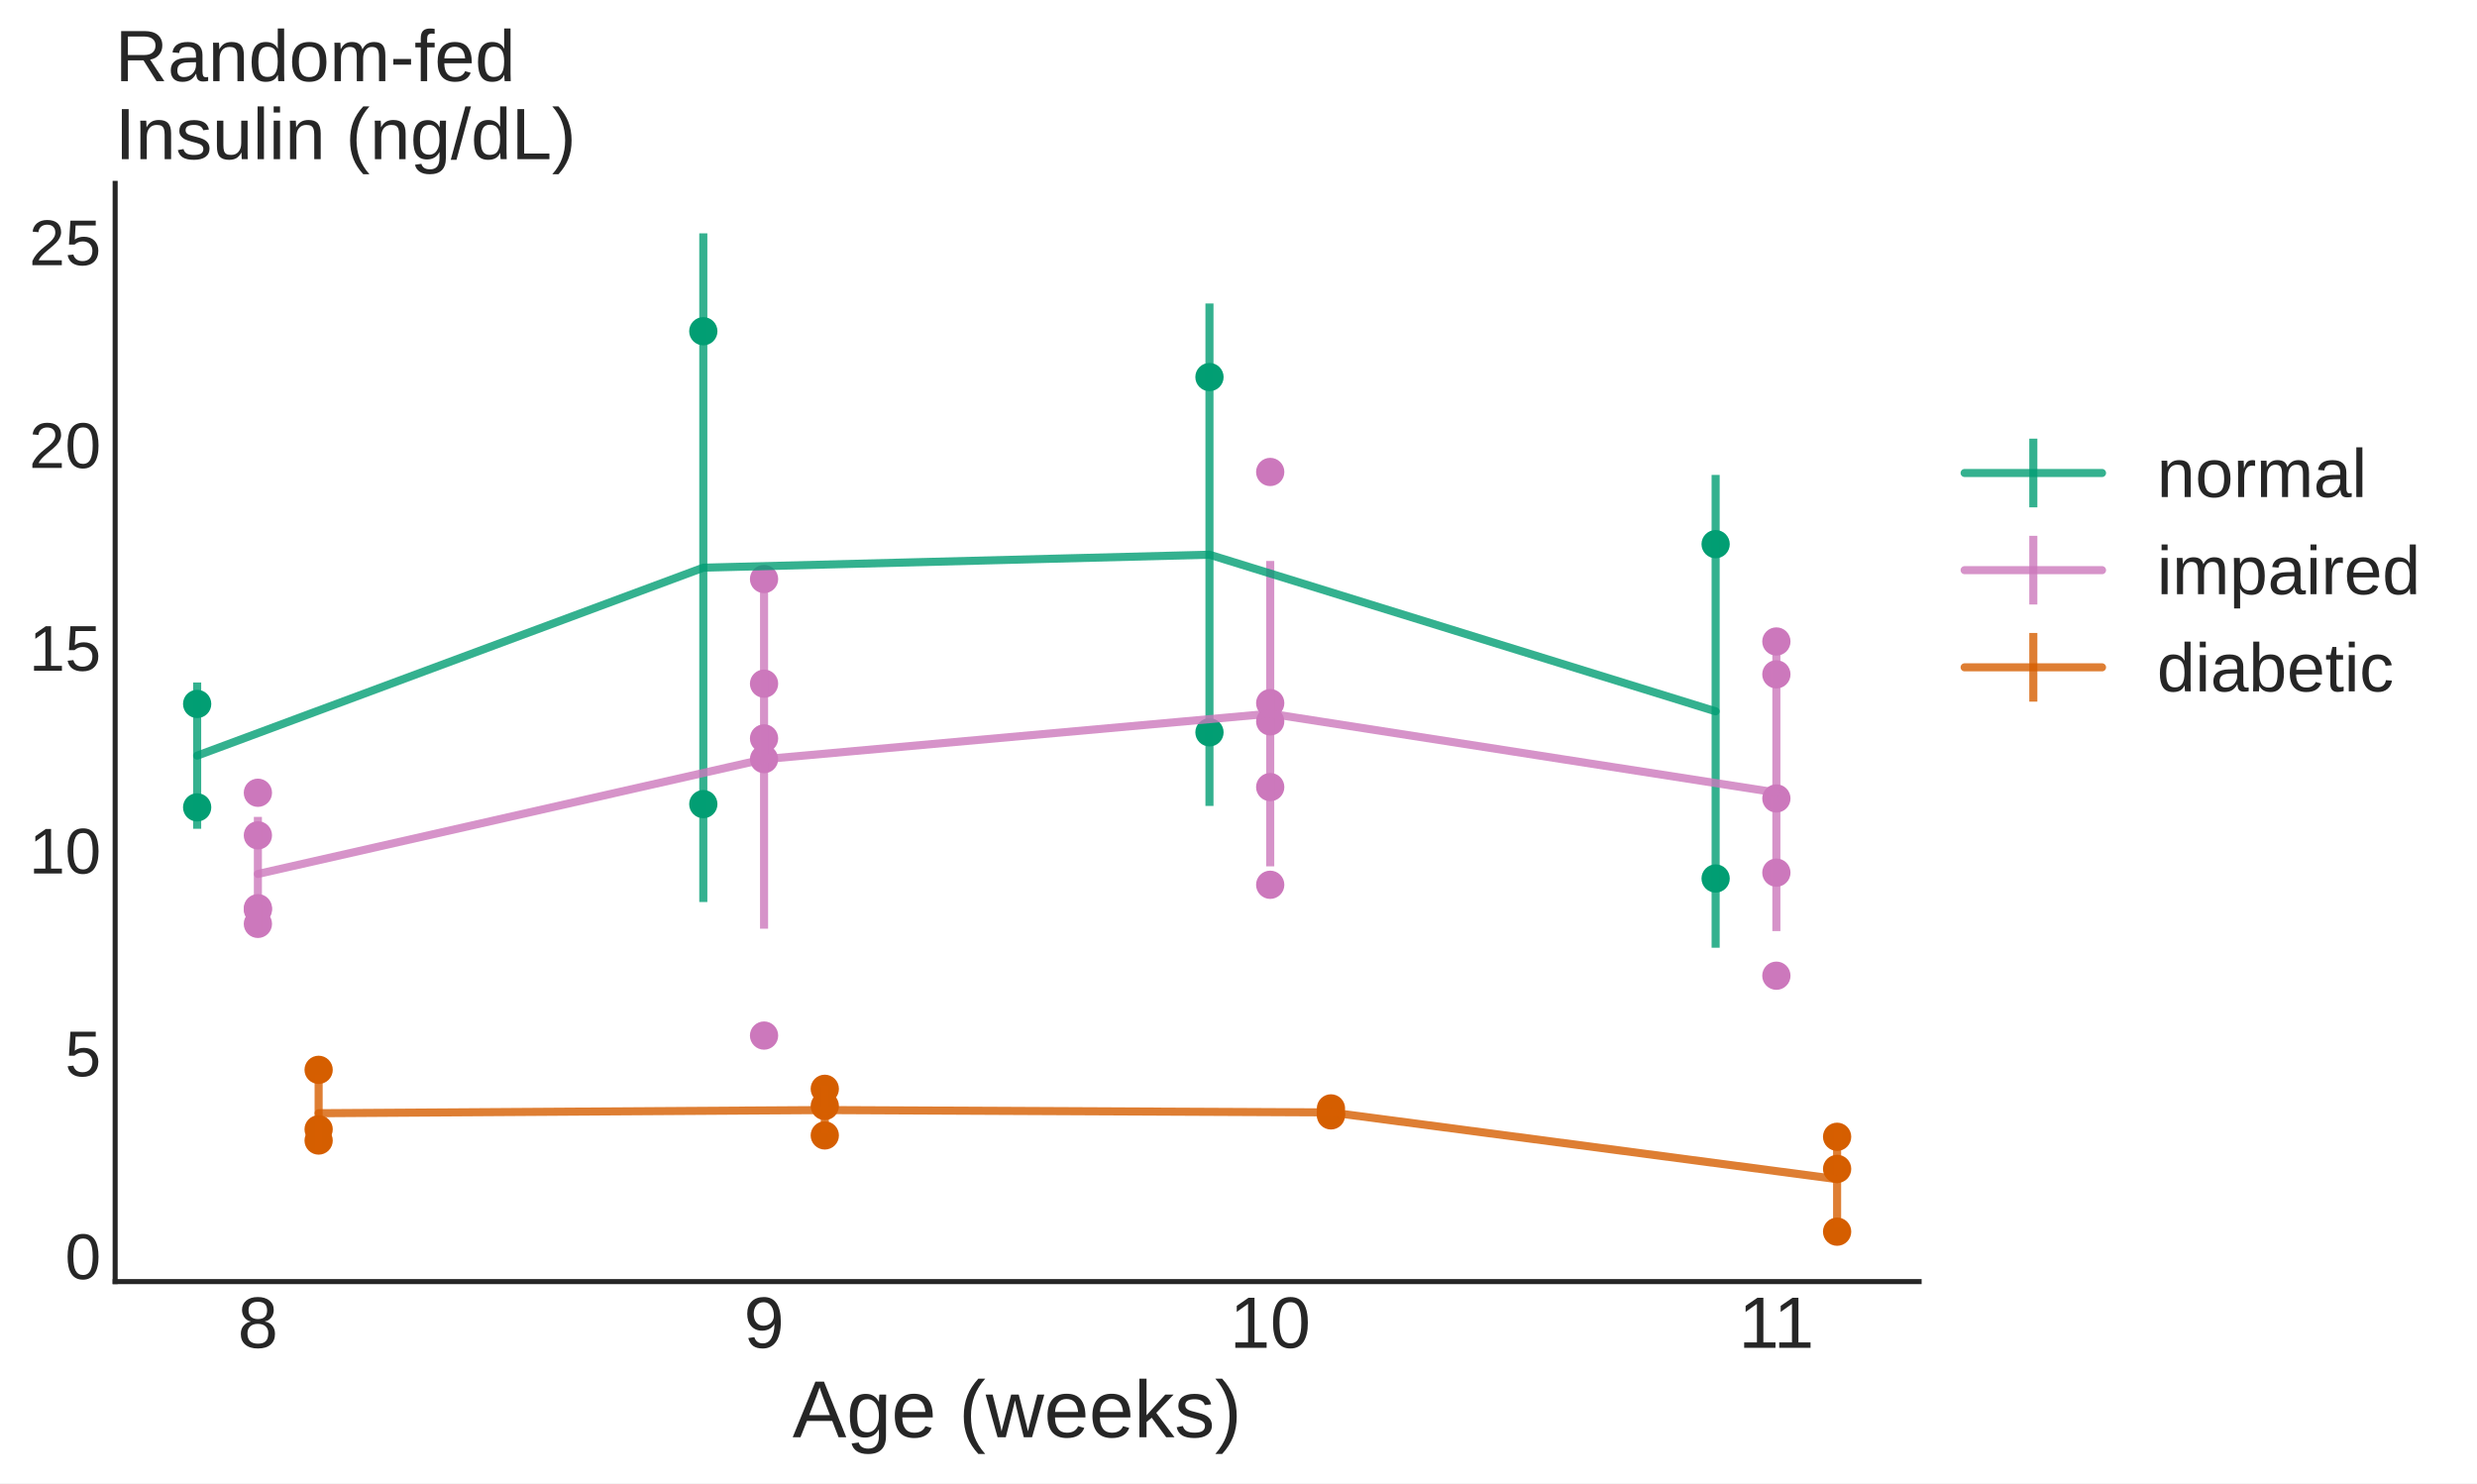
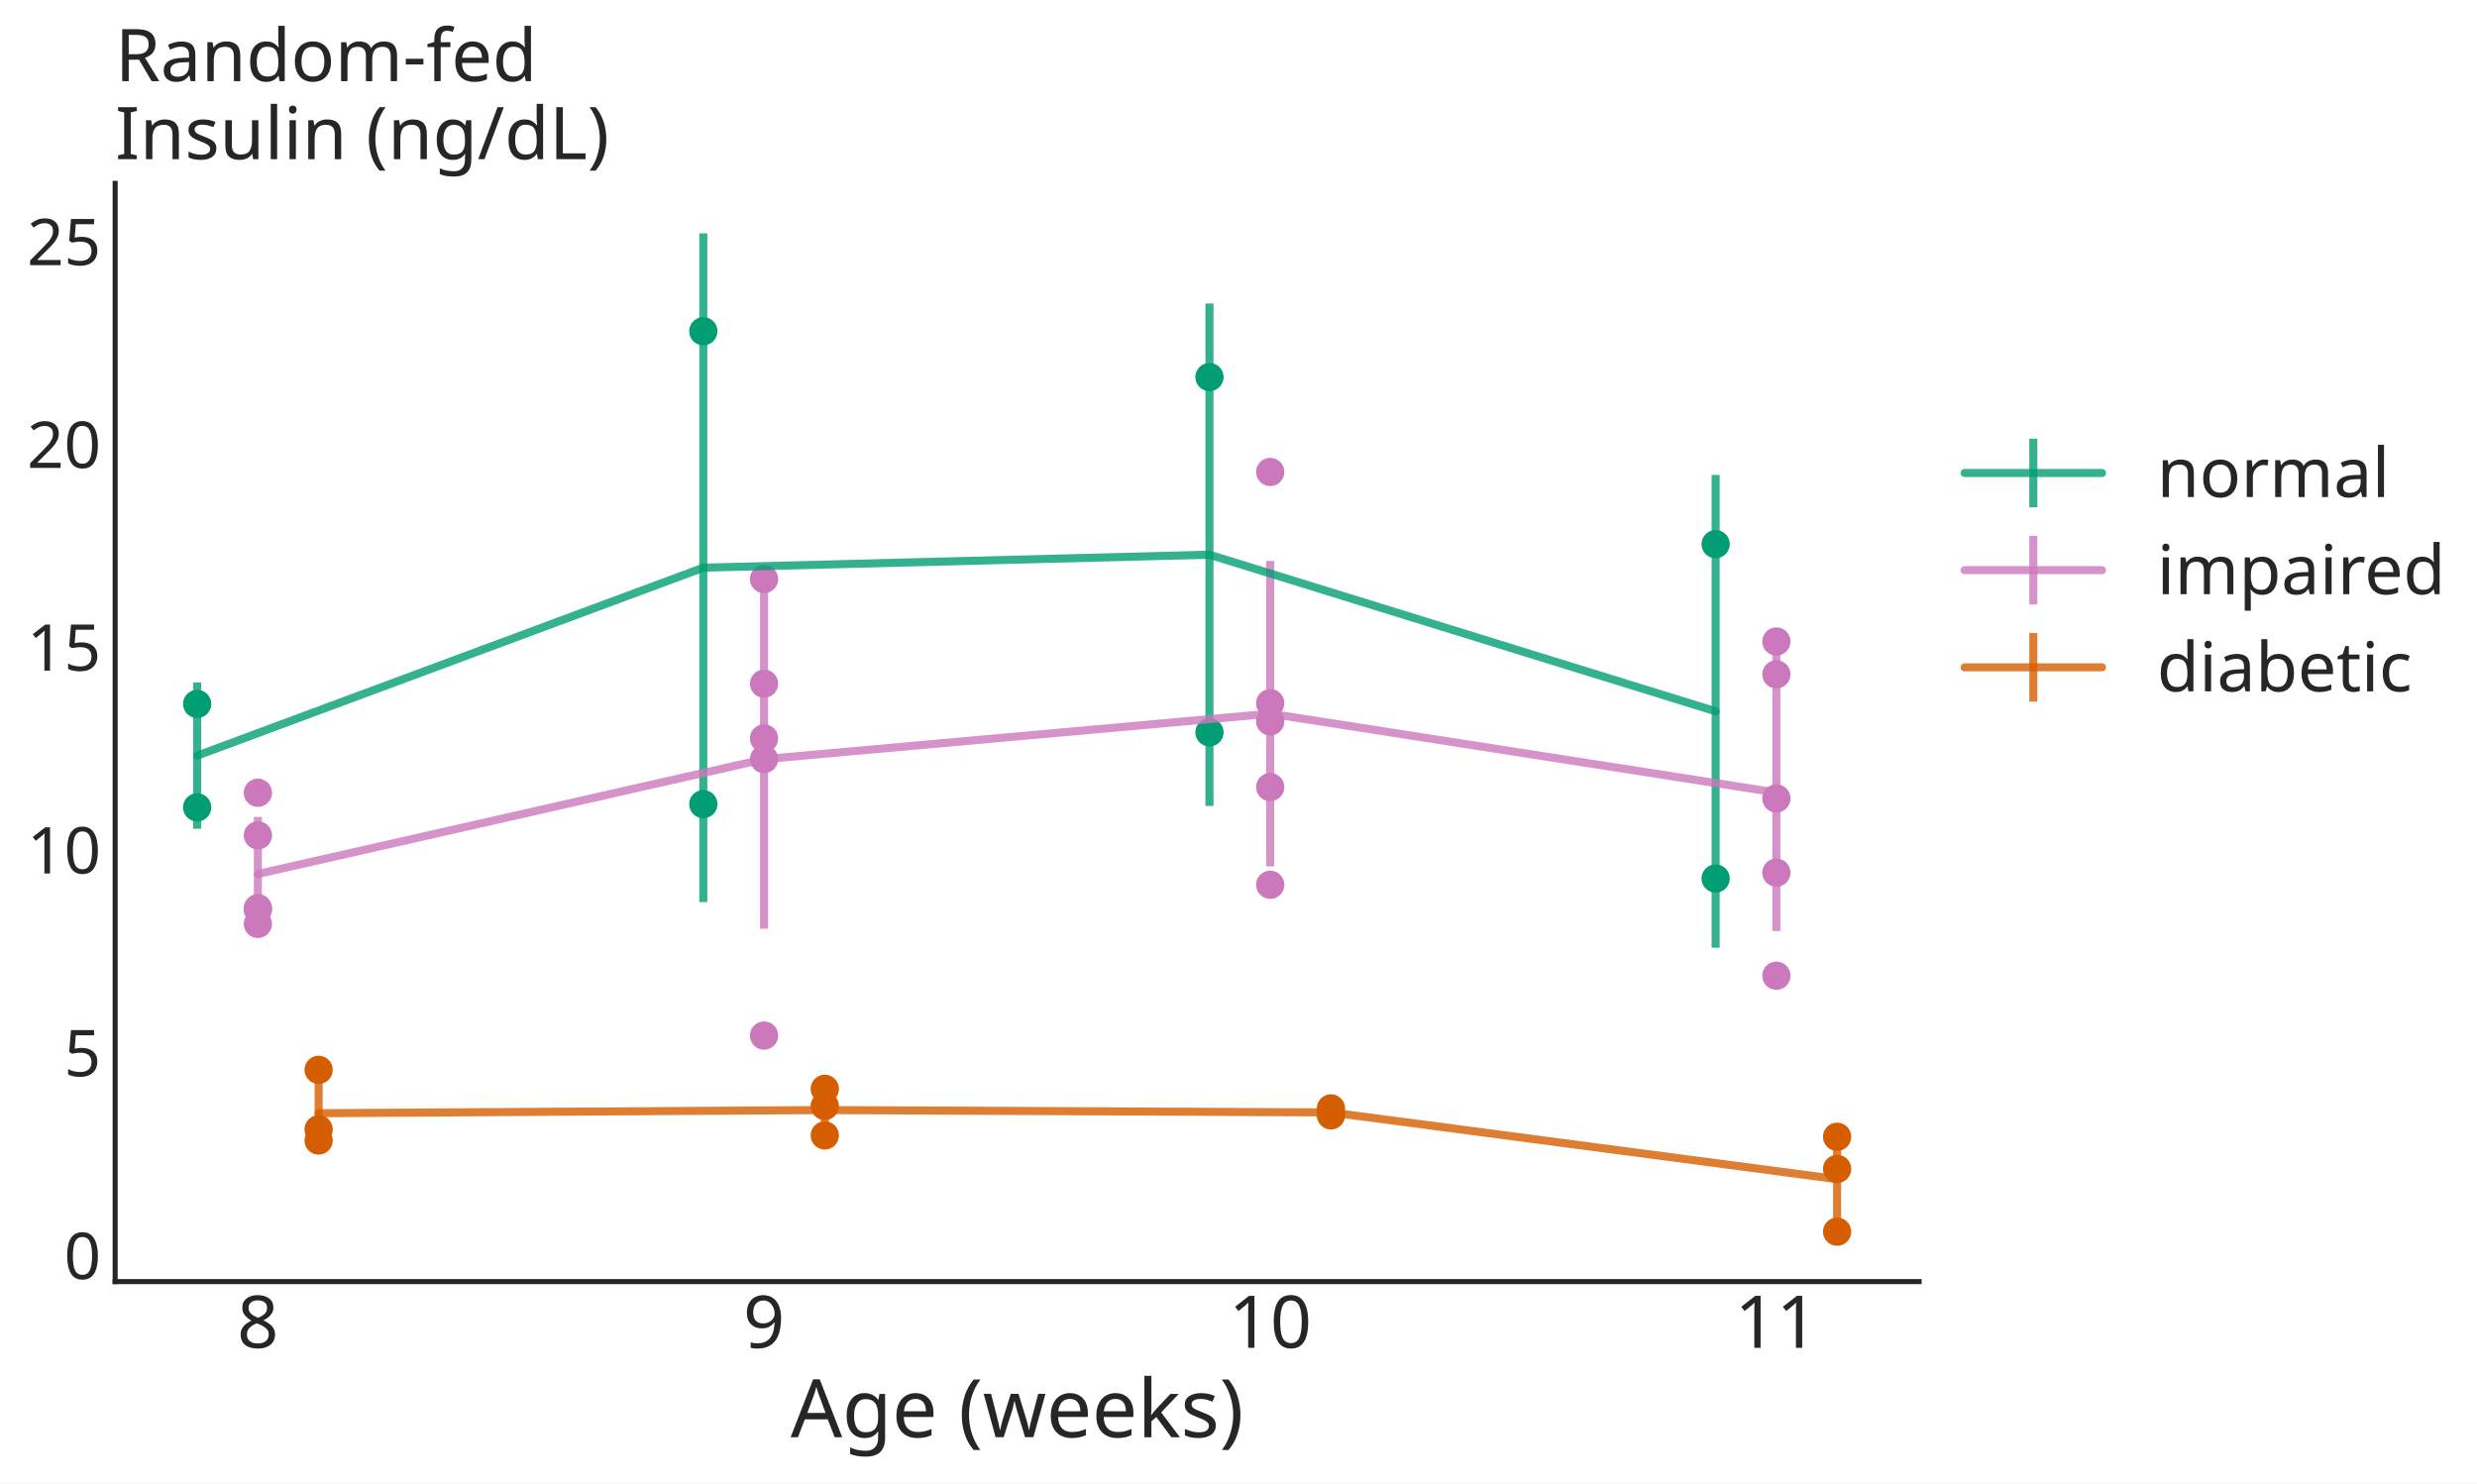
- <svg xmlns="http://www.w3.org/2000/svg" xmlns:xlink="http://www.w3.org/1999/xlink" height="367.116pt" version="1.1" viewBox="0 0 612.949 367.116" width="612.949pt">
+ <svg xmlns="http://www.w3.org/2000/svg" xmlns:xlink="http://www.w3.org/1999/xlink" width="612.949pt" height="367.116pt" viewBox="0 0 612.949 367.116" version="1.1">
  <defs>
-     <style type="text/css">*{stroke-linecap:butt;stroke-linejoin:round;}</style>
+     <style type="text/css">*{stroke-linejoin: round; stroke-linecap: butt}</style>
  </defs>
  <g id="figure_1">
    <g id="patch_1">
-       <path d="M 0 367.116  L 612.949 367.116  L 612.949 0  L 0 0  z " style="fill:#ffffff;" />
+       <path d="M 0 367.116  L 612.949 367.116  L 612.949 0  L 0 0  z " style="fill: #ffffff" />
    </g>
    <g id="axes_1">
      <g id="patch_2">
-         <path d="M 28.495 317.186  L 474.895 317.186  L 474.895 45.386  L 28.495 45.386  z " style="fill:#ffffff;" />
+         <path d="M 28.495 317.186  L 474.895 317.186  L 474.895 45.386  L 28.495 45.386  z " style="fill: #ffffff" />
      </g>
      <g id="matplotlib.axis_1">
        <g id="xtick_1">
          <g id="line2d_1" />
          <g id="text_1">
-             <text style="fill:#262626;font-family:Arial;font-size:18px;font-stretch:normal;font-style:normal;font-weight:normal;text-anchor:middle;" transform="rotate(-0, 63.81621, 333.5697)" x="63.816" y="333.57">8</text>
+             <text style="fill: #262626; font: 18px 'sans-serif'; text-anchor: middle" x="63.816" y="333.57" transform="rotate(-0, 63.81621, 333.5697)">8</text>
          </g>
        </g>
        <g id="xtick_2">
          <g id="line2d_2" />
          <g id="text_2">
-             <text style="fill:#262626;font-family:Arial;font-size:18px;font-stretch:normal;font-style:normal;font-weight:normal;text-anchor:middle;" transform="rotate(-0, 189.0687, 333.5697)" x="189.069" y="333.57">9</text>
+             <text style="fill: #262626; font: 18px 'sans-serif'; text-anchor: middle" x="189.069" y="333.57" transform="rotate(-0, 189.0687, 333.5697)">9</text>
          </g>
        </g>
        <g id="xtick_3">
          <g id="line2d_3" />
          <g id="text_3">
-             <text style="fill:#262626;font-family:Arial;font-size:18px;font-stretch:normal;font-style:normal;font-weight:normal;text-anchor:middle;" transform="rotate(-0, 314.3213, 333.5697)" x="314.321" y="333.57">10</text>
+             <text style="fill: #262626; font: 18px 'sans-serif'; text-anchor: middle" x="314.321" y="333.57" transform="rotate(-0, 314.3213, 333.5697)">10</text>
          </g>
        </g>
        <g id="xtick_4">
          <g id="line2d_4" />
          <g id="text_4">
-             <text style="fill:#262626;font-family:Arial;font-size:18px;font-stretch:normal;font-style:normal;font-weight:normal;text-anchor:middle;" transform="rotate(-0, 439.5738, 333.5697)" x="439.574" y="333.57">11</text>
+             <text style="fill: #262626; font: 18px 'sans-serif'; text-anchor: middle" x="439.574" y="333.57" transform="rotate(-0, 439.5738, 333.5697)">11</text>
          </g>
        </g>
        <g id="text_5">
-           <text style="fill:#262626;font-family:Arial;font-size:20px;font-stretch:normal;font-style:normal;font-weight:normal;text-anchor:middle;" transform="rotate(-0, 251.695, 355.7066)" x="251.695" y="355.707">Age (weeks)</text>
+           <text style="fill: #262626; font: 20px 'sans-serif'; text-anchor: middle" x="251.695" y="355.707" transform="rotate(-0, 251.695, 355.7066)">Age (weeks)</text>
        </g>
      </g>
      <g id="matplotlib.axis_2">
        <g id="ytick_1">
          <g id="line2d_5" />
          <g id="text_6">
-             <text style="fill:#262626;font-family:Arial;font-size:16px;font-stretch:normal;font-style:normal;font-weight:normal;text-anchor:end;" transform="rotate(-0, 24.995, 316.5547)" x="24.995" y="316.555">0</text>
+             <text style="fill: #262626; font: 16px 'sans-serif'; text-anchor: end" x="24.995" y="316.555" transform="rotate(-0, 24.995, 316.5547)">0</text>
          </g>
        </g>
        <g id="ytick_2">
          <g id="line2d_6" />
          <g id="text_7">
-             <text style="fill:#262626;font-family:Arial;font-size:16px;font-stretch:normal;font-style:normal;font-weight:normal;text-anchor:end;" transform="rotate(-0, 24.995, 266.3684)" x="24.995" y="266.368">5</text>
+             <text style="fill: #262626; font: 16px 'sans-serif'; text-anchor: end" x="24.995" y="266.368" transform="rotate(-0, 24.995, 266.3684)">5</text>
          </g>
        </g>
        <g id="ytick_3">
          <g id="line2d_7" />
          <g id="text_8">
-             <text style="fill:#262626;font-family:Arial;font-size:16px;font-stretch:normal;font-style:normal;font-weight:normal;text-anchor:end;" transform="rotate(-0, 24.995, 216.182)" x="24.995" y="216.182">10</text>
+             <text style="fill: #262626; font: 16px 'sans-serif'; text-anchor: end" x="24.995" y="216.182" transform="rotate(-0, 24.995, 216.182)">10</text>
          </g>
        </g>
        <g id="ytick_4">
          <g id="line2d_8" />
          <g id="text_9">
-             <text style="fill:#262626;font-family:Arial;font-size:16px;font-stretch:normal;font-style:normal;font-weight:normal;text-anchor:end;" transform="rotate(-0, 24.995, 165.9957)" x="24.995" y="165.996">15</text>
+             <text style="fill: #262626; font: 16px 'sans-serif'; text-anchor: end" x="24.995" y="165.996" transform="rotate(-0, 24.995, 165.9957)">15</text>
          </g>
        </g>
        <g id="ytick_5">
          <g id="line2d_9" />
          <g id="text_10">
-             <text style="fill:#262626;font-family:Arial;font-size:16px;font-stretch:normal;font-style:normal;font-weight:normal;text-anchor:end;" transform="rotate(-0, 24.995, 115.8094)" x="24.995" y="115.809">20</text>
+             <text style="fill: #262626; font: 16px 'sans-serif'; text-anchor: end" x="24.995" y="115.809" transform="rotate(-0, 24.995, 115.8094)">20</text>
          </g>
        </g>
        <g id="ytick_6">
          <g id="line2d_10" />
          <g id="text_11">
-             <text style="fill:#262626;font-family:Arial;font-size:16px;font-stretch:normal;font-style:normal;font-weight:normal;text-anchor:end;" transform="rotate(-0, 24.995, 65.62314)" x="24.995" y="65.623">25</text>
+             <text style="fill: #262626; font: 16px 'sans-serif'; text-anchor: end" x="24.995" y="65.623" transform="rotate(-0, 24.995, 65.62314)">25</text>
          </g>
        </g>
      </g>
      <g id="PathCollection_1">
        <defs>
-           <path d="M 0 3  C 0.796 3 1.559 2.684 2.121 2.121  C 2.684 1.559 3 0.796 3 0  C 3 -0.796 2.684 -1.559 2.121 -2.121  C 1.559 -2.684 0.796 -3 0 -3  C -0.796 -3 -1.559 -2.684 -2.121 -2.121  C -2.684 -1.559 -3 -0.796 -3 0  C -3 0.796 -2.684 1.559 -2.121 2.121  C -1.559 2.684 -0.796 3 0 3  z " id="mf35a9e6648" style="stroke:#029e73;" />
+           <path id="mf3313b347c" d="M 0 3  C 0.796 3 1.559 2.684 2.121 2.121  C 2.684 1.559 3 0.796 3 0  C 3 -0.796 2.684 -1.559 2.121 -2.121  C 1.559 -2.684 0.796 -3 0 -3  C -0.796 -3 -1.559 -2.684 -2.121 -2.121  C -2.684 -1.559 -3 -0.796 -3 0  C -3 0.796 -2.684 1.559 -2.121 2.121  C -1.559 2.684 -0.796 3 0 3  z " style="stroke: #029e73" />
        </defs>
-         <g clip-path="url(#pe28f33cb7a)">
-           <use style="fill:#029e73;stroke:#029e73;" x="48.786" xlink:href="#mf35a9e6648" y="174.221" />
-           <use style="fill:#029e73;stroke:#029e73;" x="174.038" xlink:href="#mf35a9e6648" y="81.979" />
-           <use style="fill:#029e73;stroke:#029e73;" x="299.291" xlink:href="#mf35a9e6648" y="93.321" />
-           <use style="fill:#029e73;stroke:#029e73;" x="424.543" xlink:href="#mf35a9e6648" y="134.674" />
+         <g clip-path="url(#p72e5b96d5b)">
+           <use xlink:href="#mf3313b347c" x="48.786" y="174.221" style="fill: #029e73; stroke: #029e73" />
+           <use xlink:href="#mf3313b347c" x="174.038" y="81.979" style="fill: #029e73; stroke: #029e73" />
+           <use xlink:href="#mf3313b347c" x="299.291" y="93.321" style="fill: #029e73; stroke: #029e73" />
+           <use xlink:href="#mf3313b347c" x="424.543" y="134.674" style="fill: #029e73; stroke: #029e73" />
        </g>
      </g>
      <g id="PathCollection_2">
-         <g clip-path="url(#pe28f33cb7a)">
-           <use style="fill:#029e73;stroke:#029e73;" x="48.786" xlink:href="#mf35a9e6648" y="199.816" />
-           <use style="fill:#029e73;stroke:#029e73;" x="174.038" xlink:href="#mf35a9e6648" y="199.013" />
-           <use style="fill:#029e73;stroke:#029e73;" x="299.291" xlink:href="#mf35a9e6648" y="181.247" />
-           <use style="fill:#029e73;stroke:#029e73;" x="424.543" xlink:href="#mf35a9e6648" y="217.422" />
+         <g clip-path="url(#p72e5b96d5b)">
+           <use xlink:href="#mf3313b347c" x="48.786" y="199.816" style="fill: #029e73; stroke: #029e73" />
+           <use xlink:href="#mf3313b347c" x="174.038" y="199.013" style="fill: #029e73; stroke: #029e73" />
+           <use xlink:href="#mf3313b347c" x="299.291" y="181.247" style="fill: #029e73; stroke: #029e73" />
+           <use xlink:href="#mf3313b347c" x="424.543" y="217.422" style="fill: #029e73; stroke: #029e73" />
        </g>
      </g>
      <g id="PathCollection_3">
        <defs>
-           <path d="M 0 3  C 0.796 3 1.559 2.684 2.121 2.121  C 2.684 1.559 3 0.796 3 0  C 3 -0.796 2.684 -1.559 2.121 -2.121  C 1.559 -2.684 0.796 -3 0 -3  C -0.796 -3 -1.559 -2.684 -2.121 -2.121  C -2.684 -1.559 -3 -0.796 -3 0  C -3 0.796 -2.684 1.559 -2.121 2.121  C -1.559 2.684 -0.796 3 0 3  z " id="m7ea47e5dfe" style="stroke:#cc78bc;" />
+           <path id="mdd27878abc" d="M 0 3  C 0.796 3 1.559 2.684 2.121 2.121  C 2.684 1.559 3 0.796 3 0  C 3 -0.796 2.684 -1.559 2.121 -2.121  C 1.559 -2.684 0.796 -3 0 -3  C -0.796 -3 -1.559 -2.684 -2.121 -2.121  C -2.684 -1.559 -3 -0.796 -3 0  C -3 0.796 -2.684 1.559 -2.121 2.121  C -1.559 2.684 -0.796 3 0 3  z " style="stroke: #cc78bc" />
        </defs>
-         <g clip-path="url(#pe28f33cb7a)">
-           <use style="fill:#cc78bc;stroke:#cc78bc;" x="63.816" xlink:href="#m7ea47e5dfe" y="196.203" />
-           <use style="fill:#cc78bc;stroke:#cc78bc;" x="189.069" xlink:href="#m7ea47e5dfe" y="187.872" />
-           <use style="fill:#cc78bc;stroke:#cc78bc;" x="314.321" xlink:href="#m7ea47e5dfe" y="178.537" />
-           <use style="fill:#cc78bc;stroke:#cc78bc;" x="439.574" xlink:href="#m7ea47e5dfe" y="197.608" />
+         <g clip-path="url(#p72e5b96d5b)">
+           <use xlink:href="#mdd27878abc" x="63.816" y="196.203" style="fill: #cc78bc; stroke: #cc78bc" />
+           <use xlink:href="#mdd27878abc" x="189.069" y="187.872" style="fill: #cc78bc; stroke: #cc78bc" />
+           <use xlink:href="#mdd27878abc" x="314.321" y="178.537" style="fill: #cc78bc; stroke: #cc78bc" />
+           <use xlink:href="#mdd27878abc" x="439.574" y="197.608" style="fill: #cc78bc; stroke: #cc78bc" />
        </g>
      </g>
      <g id="PathCollection_4">
-         <g clip-path="url(#pe28f33cb7a)">
-           <use style="fill:#cc78bc;stroke:#cc78bc;" x="63.816" xlink:href="#m7ea47e5dfe" y="206.742" />
-           <use style="fill:#cc78bc;stroke:#cc78bc;" x="189.069" xlink:href="#m7ea47e5dfe" y="182.753" />
-           <use style="fill:#cc78bc;stroke:#cc78bc;" x="314.321" xlink:href="#m7ea47e5dfe" y="194.798" />
-           <use style="fill:#cc78bc;stroke:#cc78bc;" x="439.574" xlink:href="#m7ea47e5dfe" y="215.976" />
+         <g clip-path="url(#p72e5b96d5b)">
+           <use xlink:href="#mdd27878abc" x="63.816" y="206.742" style="fill: #cc78bc; stroke: #cc78bc" />
+           <use xlink:href="#mdd27878abc" x="189.069" y="182.753" style="fill: #cc78bc; stroke: #cc78bc" />
+           <use xlink:href="#mdd27878abc" x="314.321" y="194.798" style="fill: #cc78bc; stroke: #cc78bc" />
+           <use xlink:href="#mdd27878abc" x="439.574" y="215.976" style="fill: #cc78bc; stroke: #cc78bc" />
        </g>
      </g>
      <g id="PathCollection_5">
-         <g clip-path="url(#pe28f33cb7a)">
-           <use style="fill:#cc78bc;stroke:#cc78bc;" x="63.816" xlink:href="#m7ea47e5dfe" y="228.653" />
-           <use style="fill:#cc78bc;stroke:#cc78bc;" x="189.069" xlink:href="#m7ea47e5dfe" y="169.203" />
-           <use style="fill:#cc78bc;stroke:#cc78bc;" x="314.321" xlink:href="#m7ea47e5dfe" y="174.021" />
-           <use style="fill:#cc78bc;stroke:#cc78bc;" x="439.574" xlink:href="#m7ea47e5dfe" y="166.894" />
+         <g clip-path="url(#p72e5b96d5b)">
+           <use xlink:href="#mdd27878abc" x="63.816" y="228.653" style="fill: #cc78bc; stroke: #cc78bc" />
+           <use xlink:href="#mdd27878abc" x="189.069" y="169.203" style="fill: #cc78bc; stroke: #cc78bc" />
+           <use xlink:href="#mdd27878abc" x="314.321" y="174.021" style="fill: #cc78bc; stroke: #cc78bc" />
+           <use xlink:href="#mdd27878abc" x="439.574" y="166.894" style="fill: #cc78bc; stroke: #cc78bc" />
        </g>
      </g>
      <g id="PathCollection_6">
-         <g clip-path="url(#pe28f33cb7a)">
-           <use style="fill:#cc78bc;stroke:#cc78bc;" x="63.816" xlink:href="#m7ea47e5dfe" y="225.14" />
-           <use style="fill:#cc78bc;stroke:#cc78bc;" x="189.069" xlink:href="#m7ea47e5dfe" y="143.307" />
-           <use style="fill:#cc78bc;stroke:#cc78bc;" x="314.321" xlink:href="#m7ea47e5dfe" y="116.808" />
-           <use style="fill:#cc78bc;stroke:#cc78bc;" x="439.574" xlink:href="#m7ea47e5dfe" y="158.764" />
+         <g clip-path="url(#p72e5b96d5b)">
+           <use xlink:href="#mdd27878abc" x="63.816" y="225.14" style="fill: #cc78bc; stroke: #cc78bc" />
+           <use xlink:href="#mdd27878abc" x="189.069" y="143.307" style="fill: #cc78bc; stroke: #cc78bc" />
+           <use xlink:href="#mdd27878abc" x="314.321" y="116.808" style="fill: #cc78bc; stroke: #cc78bc" />
+           <use xlink:href="#mdd27878abc" x="439.574" y="158.764" style="fill: #cc78bc; stroke: #cc78bc" />
        </g>
      </g>
      <g id="PathCollection_7">
-         <g clip-path="url(#pe28f33cb7a)">
-           <use style="fill:#cc78bc;stroke:#cc78bc;" x="63.816" xlink:href="#m7ea47e5dfe" y="224.769" />
-           <use style="fill:#cc78bc;stroke:#cc78bc;" x="189.069" xlink:href="#m7ea47e5dfe" y="256.296" />
-           <use style="fill:#cc78bc;stroke:#cc78bc;" x="314.321" xlink:href="#m7ea47e5dfe" y="218.977" />
-           <use style="fill:#cc78bc;stroke:#cc78bc;" x="439.574" xlink:href="#m7ea47e5dfe" y="241.481" />
+         <g clip-path="url(#p72e5b96d5b)">
+           <use xlink:href="#mdd27878abc" x="63.816" y="224.769" style="fill: #cc78bc; stroke: #cc78bc" />
+           <use xlink:href="#mdd27878abc" x="189.069" y="256.296" style="fill: #cc78bc; stroke: #cc78bc" />
+           <use xlink:href="#mdd27878abc" x="314.321" y="218.977" style="fill: #cc78bc; stroke: #cc78bc" />
+           <use xlink:href="#mdd27878abc" x="439.574" y="241.481" style="fill: #cc78bc; stroke: #cc78bc" />
        </g>
      </g>
      <g id="PathCollection_8">
        <defs>
-           <path d="M 0 3  C 0.796 3 1.559 2.684 2.121 2.121  C 2.684 1.559 3 0.796 3 0  C 3 -0.796 2.684 -1.559 2.121 -2.121  C 1.559 -2.684 0.796 -3 0 -3  C -0.796 -3 -1.559 -2.684 -2.121 -2.121  C -2.684 -1.559 -3 -0.796 -3 0  C -3 0.796 -2.684 1.559 -2.121 2.121  C -1.559 2.684 -0.796 3 0 3  z " id="ma3ff385038" style="stroke:#d55e00;" />
+           <path id="mc435f403bd" d="M 0 3  C 0.796 3 1.559 2.684 2.121 2.121  C 2.684 1.559 3 0.796 3 0  C 3 -0.796 2.684 -1.559 2.121 -2.121  C 1.559 -2.684 0.796 -3 0 -3  C -0.796 -3 -1.559 -2.684 -2.121 -2.121  C -2.684 -1.559 -3 -0.796 -3 0  C -3 0.796 -2.684 1.559 -2.121 2.121  C -1.559 2.684 -0.796 3 0 3  z " style="stroke: #d55e00" />
        </defs>
-         <g clip-path="url(#pe28f33cb7a)">
-           <use style="fill:#d55e00;stroke:#d55e00;" x="78.847" xlink:href="#ma3ff385038" y="282.272" />
-           <use style="fill:#d55e00;stroke:#d55e00;" x="204.099" xlink:href="#ma3ff385038" y="273.721" />
-           <use style="fill:#d55e00;stroke:#d55e00;" x="329.352" xlink:href="#ma3ff385038" y="274.323" />
-           <use style="fill:#d55e00;stroke:#d55e00;" x="454.604" xlink:href="#ma3ff385038" y="281.349" />
+         <g clip-path="url(#p72e5b96d5b)">
+           <use xlink:href="#mc435f403bd" x="78.847" y="282.272" style="fill: #d55e00; stroke: #d55e00" />
+           <use xlink:href="#mc435f403bd" x="204.099" y="273.721" style="fill: #d55e00; stroke: #d55e00" />
+           <use xlink:href="#mc435f403bd" x="329.352" y="274.323" style="fill: #d55e00; stroke: #d55e00" />
+           <use xlink:href="#mc435f403bd" x="454.604" y="281.349" style="fill: #d55e00; stroke: #d55e00" />
        </g>
      </g>
      <g id="PathCollection_9">
-         <g clip-path="url(#pe28f33cb7a)">
-           <use style="fill:#d55e00;stroke:#d55e00;" x="78.847" xlink:href="#ma3ff385038" y="264.777" />
-           <use style="fill:#d55e00;stroke:#d55e00;" x="204.099" xlink:href="#ma3ff385038" y="281.008" />
-           <use style="fill:#d55e00;stroke:#d55e00;" x="329.352" xlink:href="#ma3ff385038" y="276.049" />
-           <use style="fill:#d55e00;stroke:#d55e00;" x="454.604" xlink:href="#ma3ff385038" y="289.298" />
+         <g clip-path="url(#p72e5b96d5b)">
+           <use xlink:href="#mc435f403bd" x="78.847" y="264.777" style="fill: #d55e00; stroke: #d55e00" />
+           <use xlink:href="#mc435f403bd" x="204.099" y="281.008" style="fill: #d55e00; stroke: #d55e00" />
+           <use xlink:href="#mc435f403bd" x="329.352" y="276.049" style="fill: #d55e00; stroke: #d55e00" />
+           <use xlink:href="#mc435f403bd" x="454.604" y="289.298" style="fill: #d55e00; stroke: #d55e00" />
        </g>
      </g>
      <g id="PathCollection_10">
-         <g clip-path="url(#pe28f33cb7a)">
-           <use style="fill:#d55e00;stroke:#d55e00;" x="78.847" xlink:href="#ma3ff385038" y="279.492" />
-           <use style="fill:#d55e00;stroke:#d55e00;" x="204.099" xlink:href="#ma3ff385038" y="269.475" />
-           <use style="fill:#d55e00;stroke:#d55e00;" x="329.352" xlink:href="#ma3ff385038" y="275.568" />
-           <use style="fill:#d55e00;stroke:#d55e00;" x="454.604" xlink:href="#ma3ff385038" y="304.831" />
+         <g clip-path="url(#p72e5b96d5b)">
+           <use xlink:href="#mc435f403bd" x="78.847" y="279.492" style="fill: #d55e00; stroke: #d55e00" />
+           <use xlink:href="#mc435f403bd" x="204.099" y="269.475" style="fill: #d55e00; stroke: #d55e00" />
+           <use xlink:href="#mc435f403bd" x="329.352" y="275.568" style="fill: #d55e00; stroke: #d55e00" />
+           <use xlink:href="#mc435f403bd" x="454.604" y="304.831" style="fill: #d55e00; stroke: #d55e00" />
        </g>
      </g>
      <g id="LineCollection_1">
-         <path clip-path="url(#pe28f33cb7a)" d="M 48.786 205.117  L 48.786 168.92  " style="fill:none;stroke:#029e73;stroke-opacity:0.8;stroke-width:2;" />
-         <path clip-path="url(#pe28f33cb7a)" d="M 174.038 223.252  L 174.038 57.74  " style="fill:none;stroke:#029e73;stroke-opacity:0.8;stroke-width:2;" />
-         <path clip-path="url(#pe28f33cb7a)" d="M 299.291 199.458  L 299.291 75.111  " style="fill:none;stroke:#029e73;stroke-opacity:0.8;stroke-width:2;" />
-         <path clip-path="url(#pe28f33cb7a)" d="M 424.543 234.559  L 424.543 117.537  " style="fill:none;stroke:#029e73;stroke-opacity:0.8;stroke-width:2;" />
+         <path d="M 48.786 205.117  L 48.786 168.92  " clip-path="url(#p72e5b96d5b)" style="fill: none; stroke: #029e73; stroke-opacity: 0.8; stroke-width: 2" />
+         <path d="M 174.038 223.252  L 174.038 57.74  " clip-path="url(#p72e5b96d5b)" style="fill: none; stroke: #029e73; stroke-opacity: 0.8; stroke-width: 2" />
+         <path d="M 299.291 199.458  L 299.291 75.111  " clip-path="url(#p72e5b96d5b)" style="fill: none; stroke: #029e73; stroke-opacity: 0.8; stroke-width: 2" />
+         <path d="M 424.543 234.559  L 424.543 117.537  " clip-path="url(#p72e5b96d5b)" style="fill: none; stroke: #029e73; stroke-opacity: 0.8; stroke-width: 2" />
      </g>
      <g id="LineCollection_2">
-         <path clip-path="url(#pe28f33cb7a)" d="M 63.816 230.424  L 63.816 202.179  " style="fill:none;stroke:#cc78bc;stroke-opacity:0.8;stroke-width:2;" />
-         <path clip-path="url(#pe28f33cb7a)" d="M 189.069 229.846  L 189.069 145.926  " style="fill:none;stroke:#cc78bc;stroke-opacity:0.8;stroke-width:2;" />
-         <path clip-path="url(#pe28f33cb7a)" d="M 314.321 214.419  L 314.321 138.838  " style="fill:none;stroke:#cc78bc;stroke-opacity:0.8;stroke-width:2;" />
-         <path clip-path="url(#pe28f33cb7a)" d="M 439.574 230.437  L 439.574 161.853  " style="fill:none;stroke:#cc78bc;stroke-opacity:0.8;stroke-width:2;" />
+         <path d="M 63.816 230.424  L 63.816 202.179  " clip-path="url(#p72e5b96d5b)" style="fill: none; stroke: #cc78bc; stroke-opacity: 0.8; stroke-width: 2" />
+         <path d="M 189.069 229.846  L 189.069 145.926  " clip-path="url(#p72e5b96d5b)" style="fill: none; stroke: #cc78bc; stroke-opacity: 0.8; stroke-width: 2" />
+         <path d="M 314.321 214.419  L 314.321 138.838  " clip-path="url(#p72e5b96d5b)" style="fill: none; stroke: #cc78bc; stroke-opacity: 0.8; stroke-width: 2" />
+         <path d="M 439.574 230.437  L 439.574 161.853  " clip-path="url(#p72e5b96d5b)" style="fill: none; stroke: #cc78bc; stroke-opacity: 0.8; stroke-width: 2" />
      </g>
      <g id="LineCollection_3">
-         <path clip-path="url(#pe28f33cb7a)" d="M 78.847 284.915  L 78.847 266.113  " style="fill:none;stroke:#d55e00;stroke-opacity:0.8;stroke-width:2;" />
-         <path clip-path="url(#pe28f33cb7a)" d="M 204.099 280.567  L 204.099 268.902  " style="fill:none;stroke:#d55e00;stroke-opacity:0.8;stroke-width:2;" />
-         <path clip-path="url(#pe28f33cb7a)" d="M 329.352 276.204  L 329.352 274.422  " style="fill:none;stroke:#d55e00;stroke-opacity:0.8;stroke-width:2;" />
-         <path clip-path="url(#pe28f33cb7a)" d="M 454.604 303.77  L 454.604 279.883  " style="fill:none;stroke:#d55e00;stroke-opacity:0.8;stroke-width:2;" />
+         <path d="M 78.847 284.915  L 78.847 266.113  " clip-path="url(#p72e5b96d5b)" style="fill: none; stroke: #d55e00; stroke-opacity: 0.8; stroke-width: 2" />
+         <path d="M 204.099 280.567  L 204.099 268.902  " clip-path="url(#p72e5b96d5b)" style="fill: none; stroke: #d55e00; stroke-opacity: 0.8; stroke-width: 2" />
+         <path d="M 329.352 276.204  L 329.352 274.422  " clip-path="url(#p72e5b96d5b)" style="fill: none; stroke: #d55e00; stroke-opacity: 0.8; stroke-width: 2" />
+         <path d="M 454.604 303.77  L 454.604 279.883  " clip-path="url(#p72e5b96d5b)" style="fill: none; stroke: #d55e00; stroke-opacity: 0.8; stroke-width: 2" />
      </g>
      <g id="line2d_11">
-         <path clip-path="url(#pe28f33cb7a)" d="M 48.786 187.019  L 174.038 140.496  L 299.291 137.284  L 424.543 176.048  " style="fill:none;stroke:#029e73;stroke-linecap:round;stroke-opacity:0.8;stroke-width:2;" />
+         <path d="M 48.786 187.019  L 174.038 140.496  L 299.291 137.284  L 424.543 176.048  " clip-path="url(#p72e5b96d5b)" style="fill: none; stroke: #029e73; stroke-opacity: 0.8; stroke-width: 2; stroke-linecap: round" />
      </g>
      <g id="line2d_12">
-         <path clip-path="url(#pe28f33cb7a)" d="M 63.816 216.302  L 189.069 187.886  L 314.321 176.628  L 439.574 196.145  " style="fill:none;stroke:#cc78bc;stroke-linecap:round;stroke-opacity:0.8;stroke-width:2;" />
+         <path d="M 63.816 216.302  L 189.069 187.886  L 314.321 176.628  L 439.574 196.145  " clip-path="url(#p72e5b96d5b)" style="fill: none; stroke: #cc78bc; stroke-opacity: 0.8; stroke-width: 2; stroke-linecap: round" />
      </g>
      <g id="line2d_13">
-         <path clip-path="url(#pe28f33cb7a)" d="M 78.847 275.514  L 204.099 274.734  L 329.352 275.313  L 454.604 291.826  " style="fill:none;stroke:#d55e00;stroke-linecap:round;stroke-opacity:0.8;stroke-width:2;" />
+         <path d="M 78.847 275.514  L 204.099 274.734  L 329.352 275.313  L 454.604 291.826  " clip-path="url(#p72e5b96d5b)" style="fill: none; stroke: #d55e00; stroke-opacity: 0.8; stroke-width: 2; stroke-linecap: round" />
      </g>
      <g id="patch_3">
-         <path d="M 28.495 317.186  L 28.495 45.386  " style="fill:none;stroke:#262626;stroke-linecap:square;stroke-linejoin:miter;stroke-width:1.25;" />
+         <path d="M 28.495 317.186  L 28.495 45.386  " style="fill: none; stroke: #262626; stroke-width: 1.25; stroke-linejoin: miter; stroke-linecap: square" />
      </g>
      <g id="patch_4">
-         <path d="M 28.495 317.186  L 474.895 317.186  " style="fill:none;stroke:#262626;stroke-linecap:square;stroke-linejoin:miter;stroke-width:1.25;" />
+         <path d="M 28.495 317.186  L 474.895 317.186  " style="fill: none; stroke: #262626; stroke-width: 1.25; stroke-linejoin: miter; stroke-linecap: square" />
      </g>
      <g id="text_12">
-         <text style="fill:#262626;font-family:Arial;font-size:18px;font-stretch:normal;font-style:normal;font-weight:normal;" transform="translate(28.495 20.08406)">Random-fed</text>
-         <text style="fill:#262626;font-family:Arial;font-size:18px;font-stretch:normal;font-style:normal;font-weight:normal;" transform="translate(28.495 39.38569)">Insulin (ng/dL)</text>
+         <text style="fill: #262626; font: 18px 'sans-serif'" transform="translate(28.495 20.08406)">Random-fed</text>
+         <text style="fill: #262626; font: 18px 'sans-serif'" transform="translate(28.495 39.38569)">Insulin (ng/dL)</text>
      </g>
      <g id="legend_1">
        <g id="LineCollection_4">
-           <path d="M 503.159 125.563  L 503.159 108.563  " style="fill:none;stroke:#029e73;stroke-opacity:0.8;stroke-width:2;" />
+           <path d="M 503.159 125.563  L 503.159 108.563  " style="fill: none; stroke: #029e73; stroke-opacity: 0.8; stroke-width: 2" />
        </g>
        <g id="line2d_14">
-           <path d="M 486.159 117.063  L 520.159 117.063  " style="fill:none;stroke:#029e73;stroke-linecap:round;stroke-opacity:0.8;stroke-width:2;" />
+           <path d="M 486.159 117.063  L 520.159 117.063  " style="fill: none; stroke: #029e73; stroke-opacity: 0.8; stroke-width: 2; stroke-linecap: round" />
        </g>
        <g id="line2d_15" />
        <g id="text_13">
-           <text style="fill:#262626;font-family:Arial;font-size:17px;font-stretch:normal;font-style:normal;font-weight:normal;text-anchor:start;" transform="rotate(-0, 533.759, 123.0129)" x="533.759" y="123.013">normal</text>
+           <text style="fill: #262626; font: 17px 'sans-serif'; text-anchor: start" x="533.759" y="123.013" transform="rotate(-0, 533.759, 123.0129)">normal</text>
        </g>
        <g id="LineCollection_5">
-           <path d="M 503.159 149.61  L 503.159 132.61  " style="fill:none;stroke:#cc78bc;stroke-opacity:0.8;stroke-width:2;" />
+           <path d="M 503.159 149.61  L 503.159 132.61  " style="fill: none; stroke: #cc78bc; stroke-opacity: 0.8; stroke-width: 2" />
        </g>
        <g id="line2d_16">
-           <path d="M 486.159 141.11  L 520.159 141.11  " style="fill:none;stroke:#cc78bc;stroke-linecap:round;stroke-opacity:0.8;stroke-width:2;" />
+           <path d="M 486.159 141.11  L 520.159 141.11  " style="fill: none; stroke: #cc78bc; stroke-opacity: 0.8; stroke-width: 2; stroke-linecap: round" />
        </g>
        <g id="line2d_17" />
        <g id="text_14">
-           <text style="fill:#262626;font-family:Arial;font-size:17px;font-stretch:normal;font-style:normal;font-weight:normal;text-anchor:start;" transform="rotate(-0, 533.759, 147.0599)" x="533.759" y="147.06">impaired</text>
+           <text style="fill: #262626; font: 17px 'sans-serif'; text-anchor: start" x="533.759" y="147.06" transform="rotate(-0, 533.759, 147.0599)">impaired</text>
        </g>
        <g id="LineCollection_6">
-           <path d="M 503.159 173.657  L 503.159 156.657  " style="fill:none;stroke:#d55e00;stroke-opacity:0.8;stroke-width:2;" />
+           <path d="M 503.159 173.657  L 503.159 156.657  " style="fill: none; stroke: #d55e00; stroke-opacity: 0.8; stroke-width: 2" />
        </g>
        <g id="line2d_18">
-           <path d="M 486.159 165.157  L 520.159 165.157  " style="fill:none;stroke:#d55e00;stroke-linecap:round;stroke-opacity:0.8;stroke-width:2;" />
+           <path d="M 486.159 165.157  L 520.159 165.157  " style="fill: none; stroke: #d55e00; stroke-opacity: 0.8; stroke-width: 2; stroke-linecap: round" />
        </g>
        <g id="line2d_19" />
        <g id="text_15">
-           <text style="fill:#262626;font-family:Arial;font-size:17px;font-stretch:normal;font-style:normal;font-weight:normal;text-anchor:start;" transform="rotate(-0, 533.759, 171.1069)" x="533.759" y="171.107">diabetic</text>
+           <text style="fill: #262626; font: 17px 'sans-serif'; text-anchor: start" x="533.759" y="171.107" transform="rotate(-0, 533.759, 171.1069)">diabetic</text>
        </g>
      </g>
    </g>
  </g>
  <defs>
-     <clipPath id="pe28f33cb7a">
-       <rect height="271.8" width="446.4" x="28.495" y="45.386" />
+     <clipPath id="p72e5b96d5b">
+       <rect x="28.495" y="45.386" width="446.4" height="271.8" />
    </clipPath>
  </defs>
</svg>
